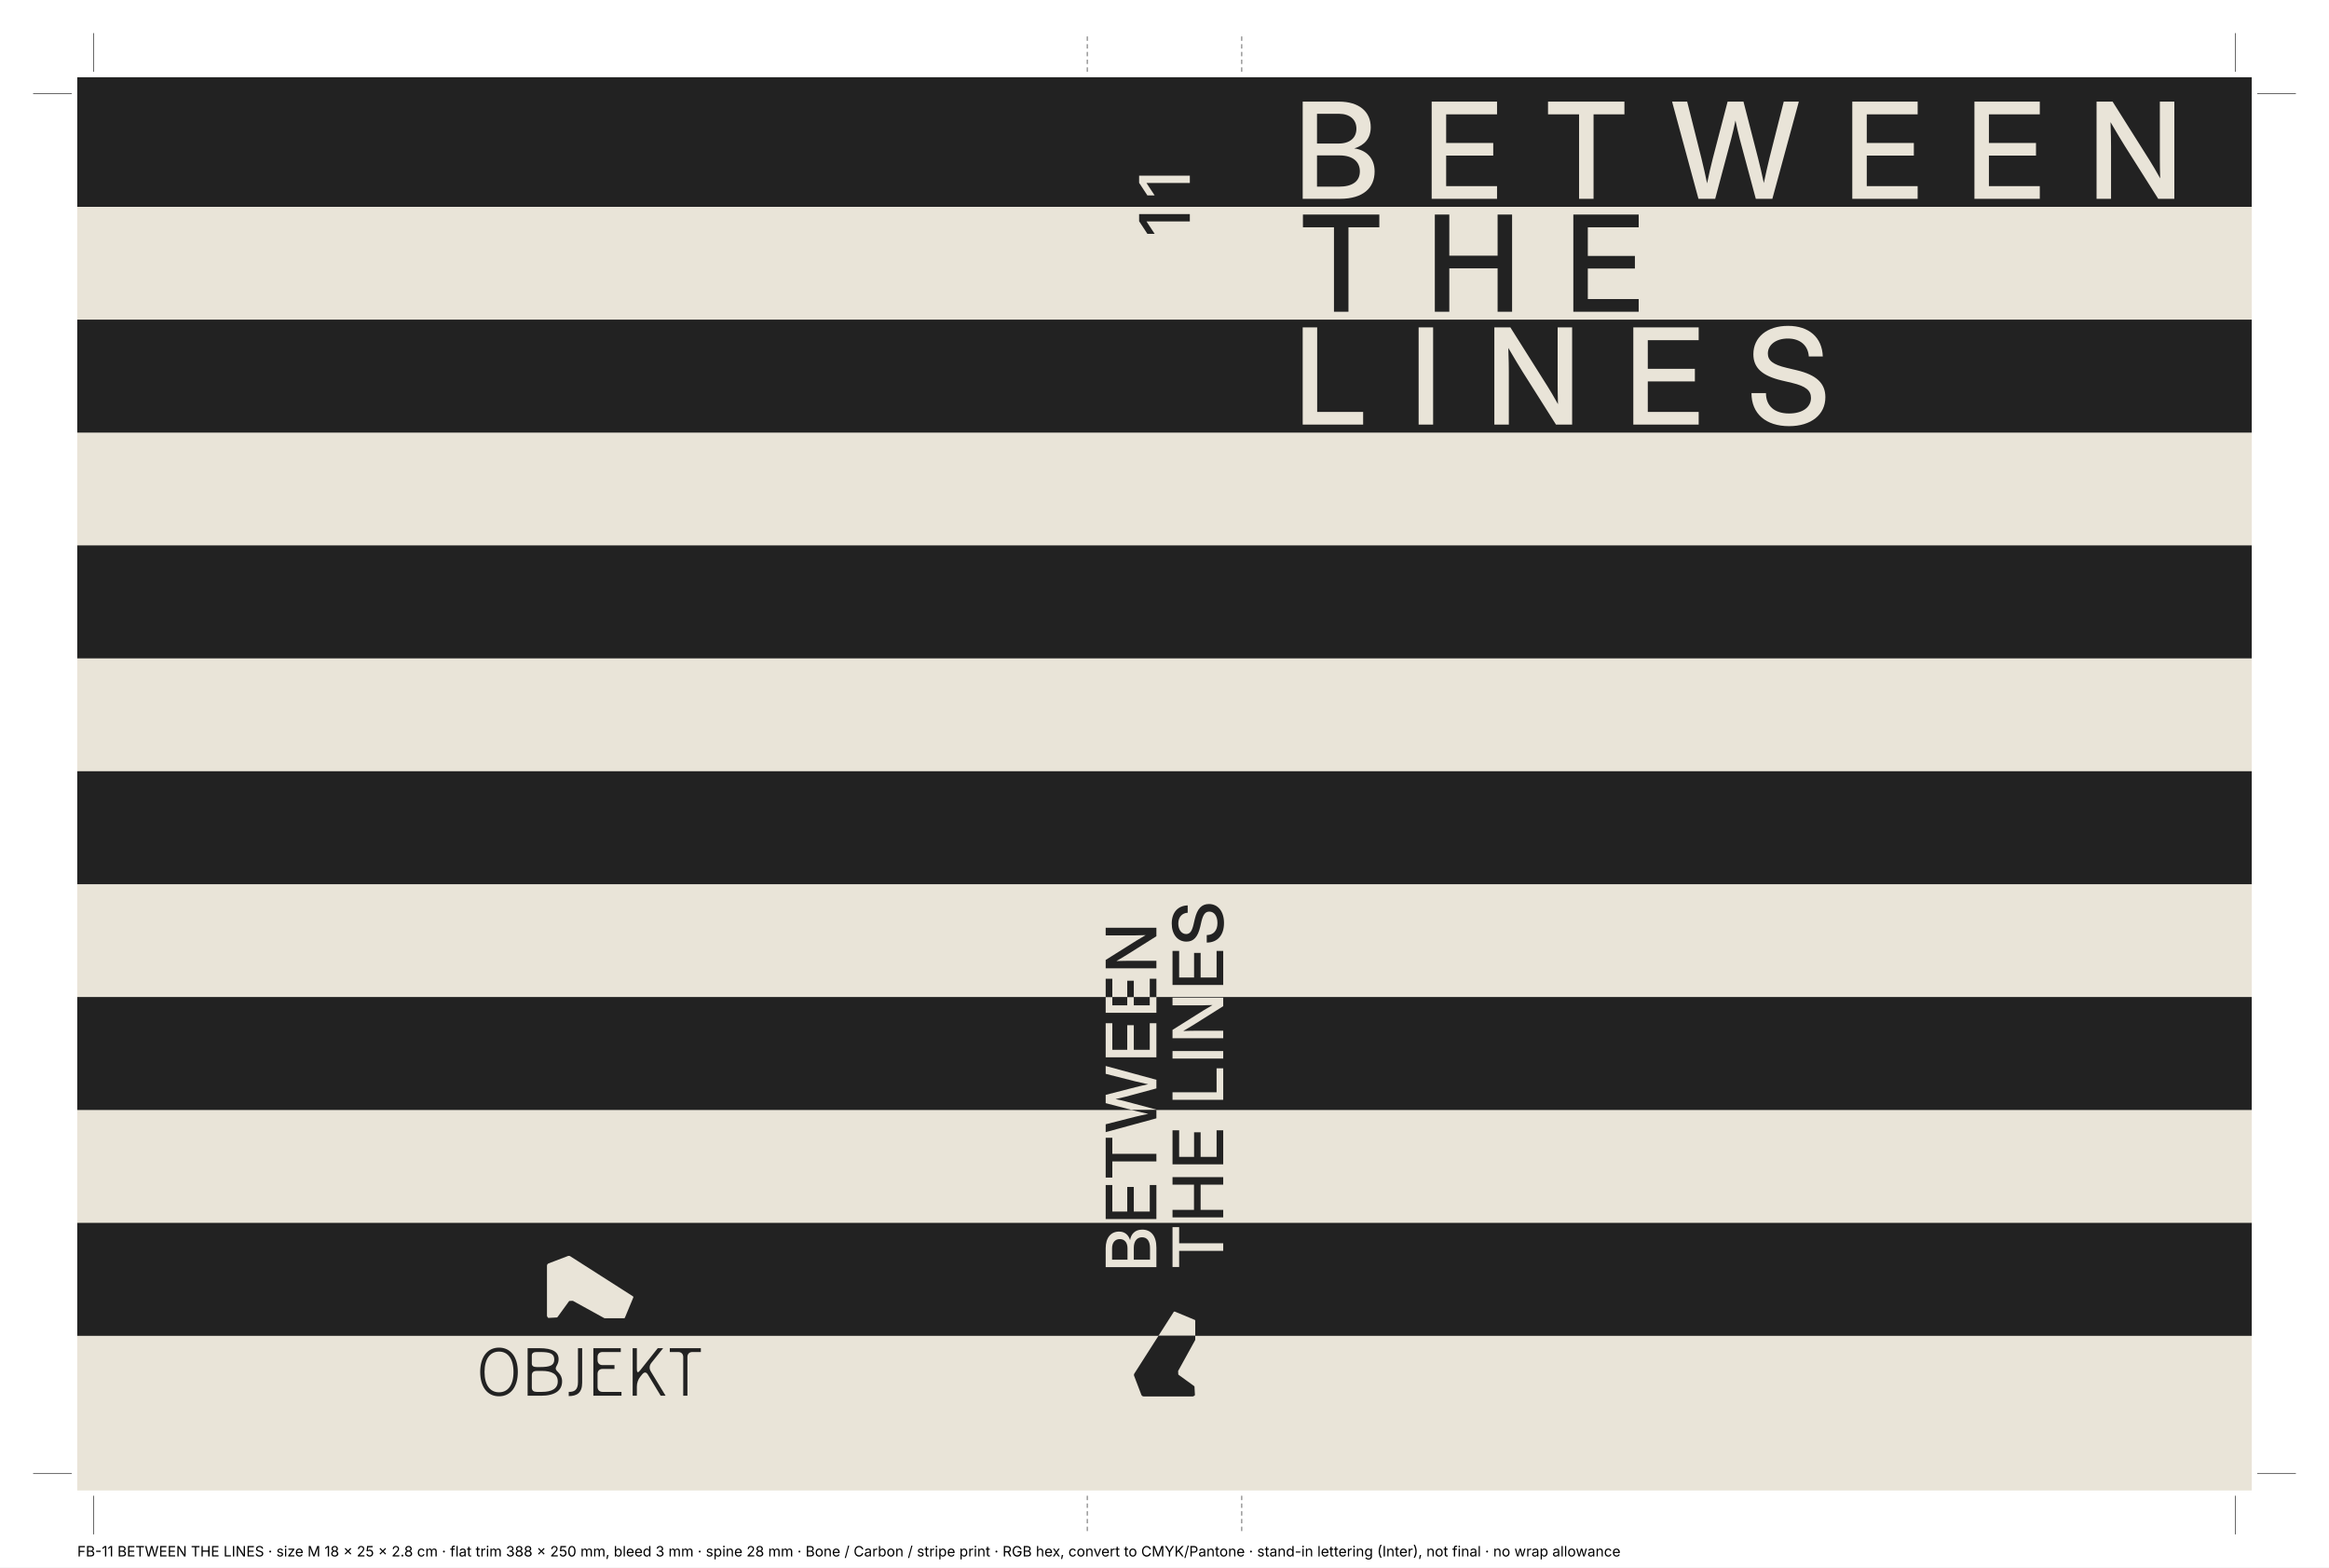
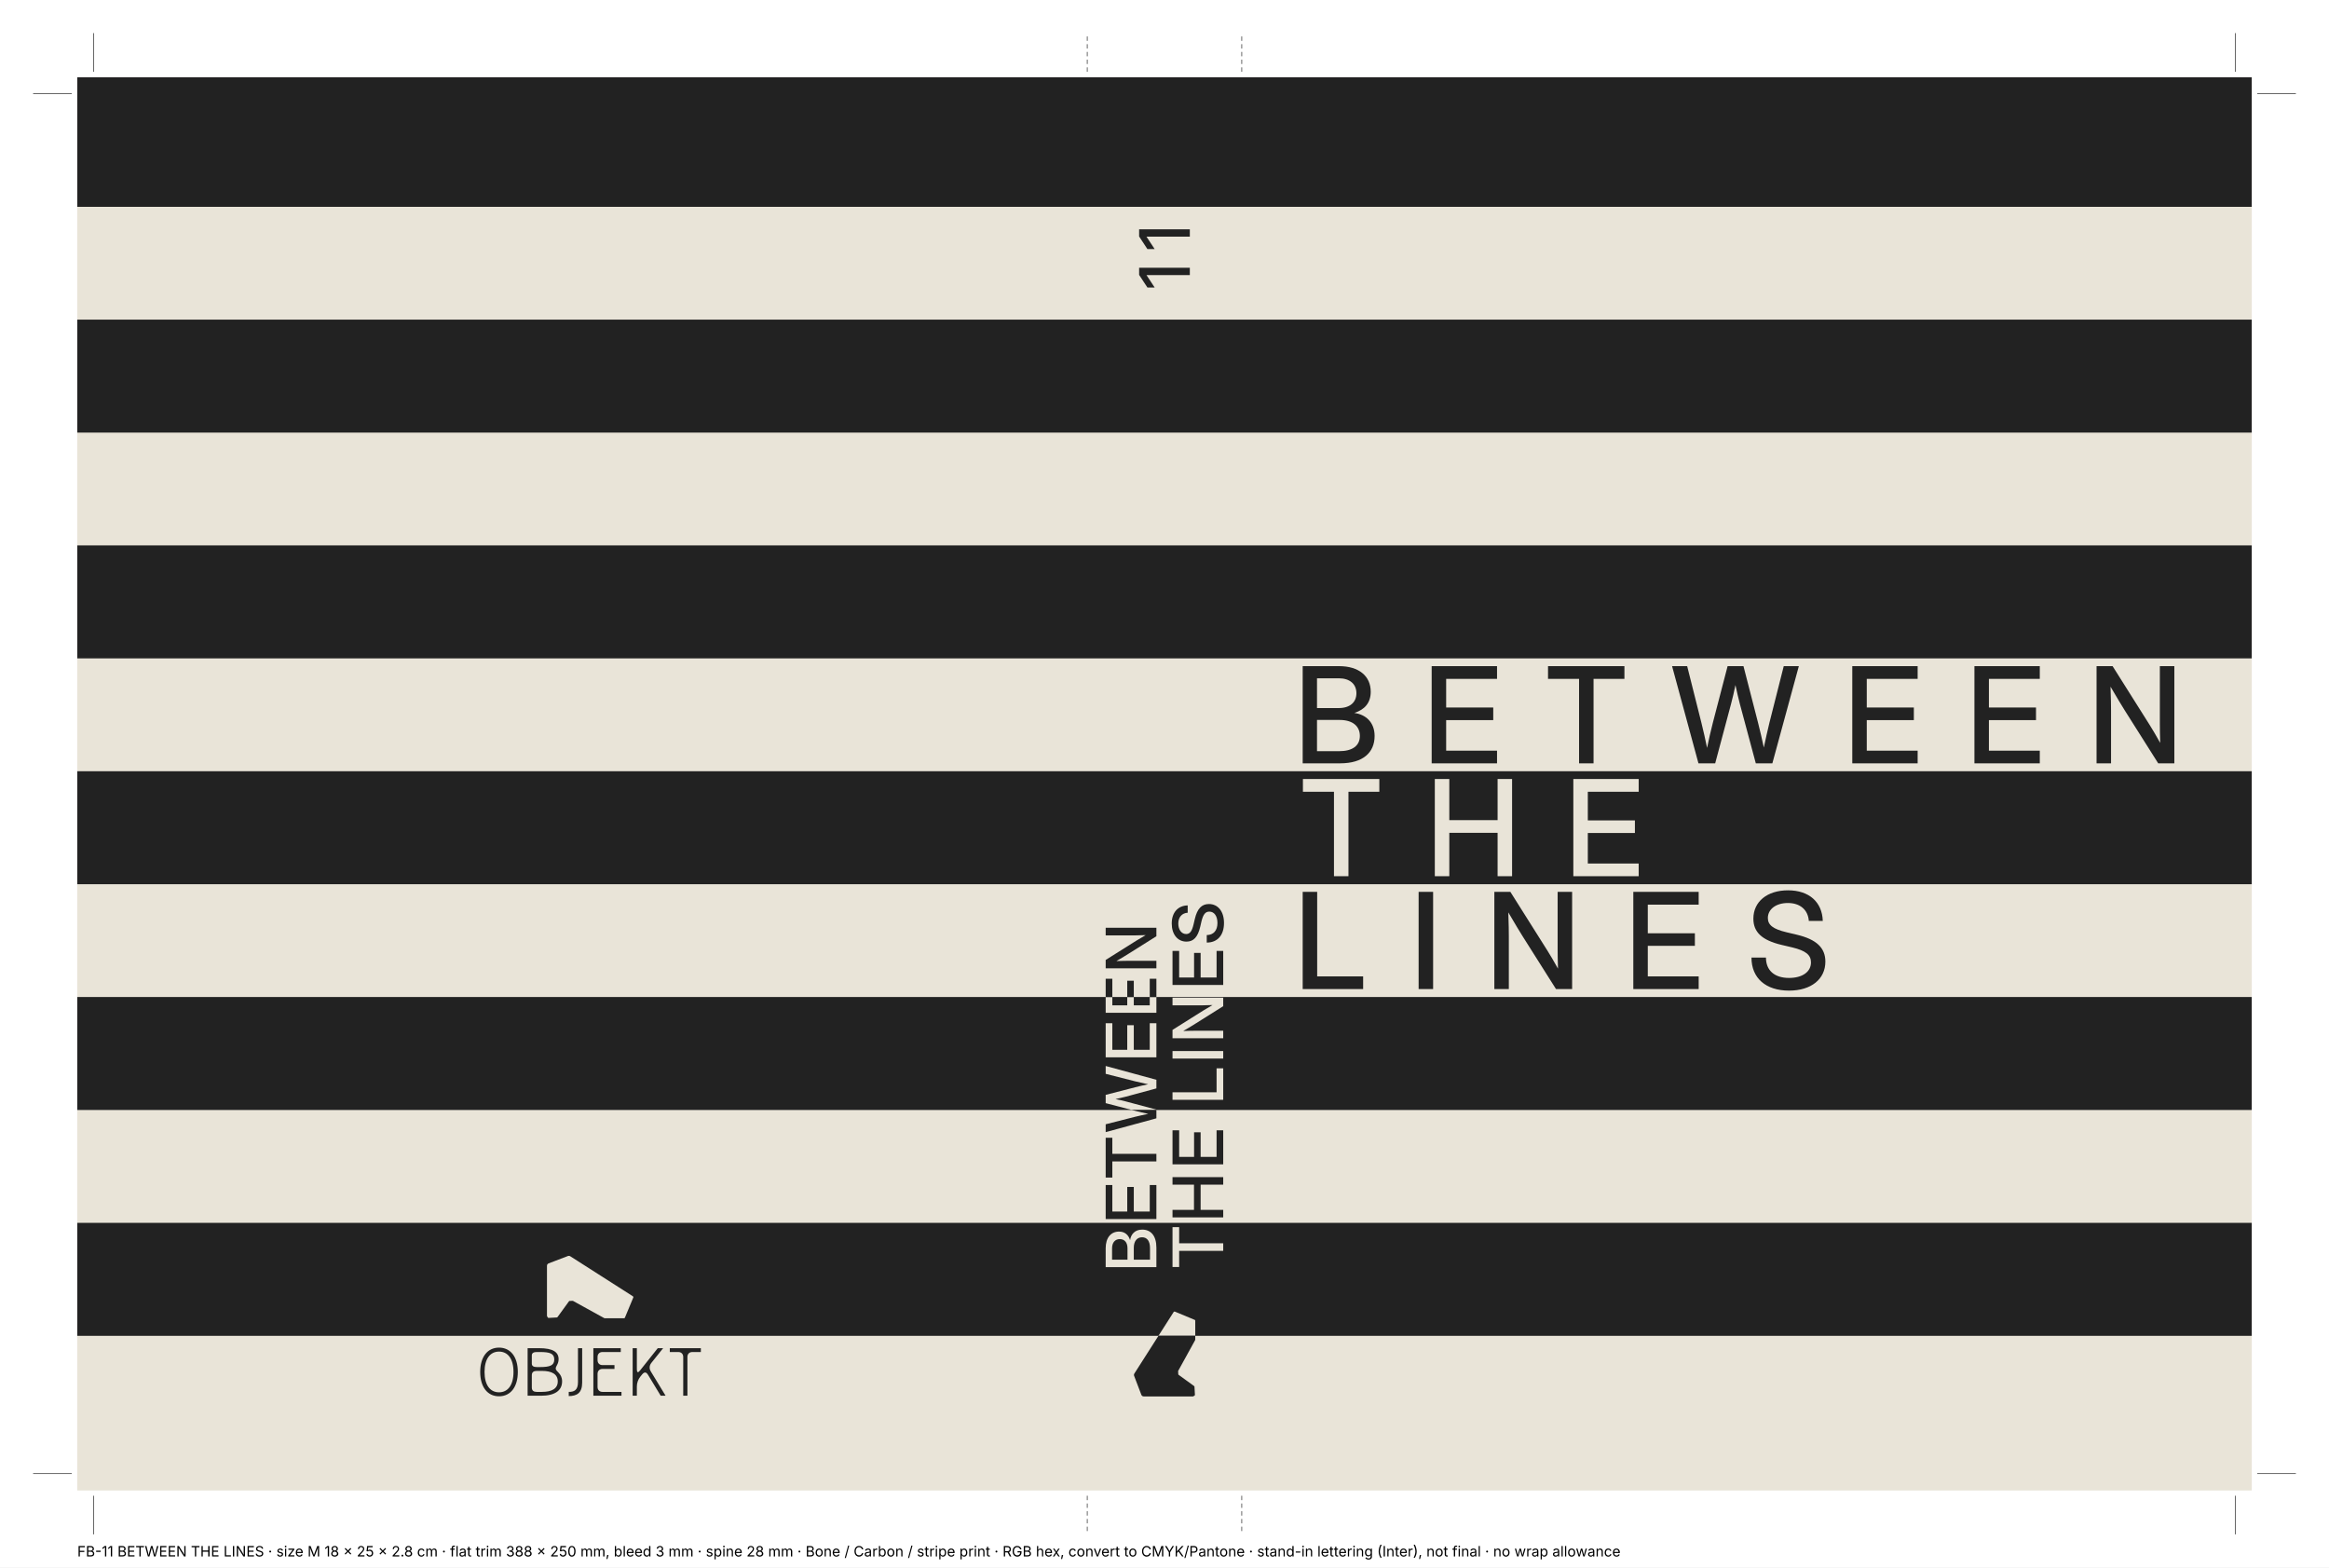
<svg xmlns="http://www.w3.org/2000/svg" width="422mm" height="284mm" viewBox="0 0 422 284">
  <rect width="422" height="284" fill="#fff" />
  <g transform="translate(17 17)">
    <clipPath id="flat11">
      <rect x="-3" y="-3" width="394" height="256" />
    </clipPath>
    <g clip-path="url(#flat11)">
      <rect x="-3" y="-3" width="394" height="256" fill="#E9E4D8" />
      <defs>
        <clipPath id="sd11">
          <rect x="-3" y="-3.00" width="394" height="23.47" />
          <rect x="-3" y="40.91" width="394" height="20.47" />
          <rect x="-3" y="81.82" width="394" height="20.47" />
          <rect x="-3" y="122.73" width="394" height="20.47" />
          <rect x="-3" y="163.64" width="394" height="20.47" />
          <rect x="-3" y="204.55" width="394" height="20.47" />
        </clipPath>
        <clipPath id="sl11">
          <rect x="-3" y="20.45" width="394" height="20.47" />
          <rect x="-3" y="61.36" width="394" height="20.47" />
          <rect x="-3" y="102.27" width="394" height="20.47" />
          <rect x="-3" y="143.18" width="394" height="20.47" />
          <rect x="-3" y="184.09" width="394" height="20.47" />
          <rect x="-3" y="225.00" width="394" height="28.02" />
        </clipPath>
      </defs>
      <rect x="-3" y="-3" width="394" height="256" fill="#E9E4D8" />
      <g clip-path="url(#sd11)">
        <rect x="-3" y="-3" width="394" height="256" fill="#222222" />
      </g>
-       <text x="217.43" y="19.02" font-family="Galak Round, Inter Display, Inter, Helvetica, Arial, sans-serif" font-size="24.20" font-weight="500" letter-spacing="7.88" fill="#E9E4D8">BETWEEN</text>
-       <text x="218.52" y="39.48" font-family="Galak Round, Inter Display, Inter, Helvetica, Arial, sans-serif" font-size="24.20" font-weight="500" letter-spacing="7.88" fill="#222222">THE</text>
-       <text x="217.43" y="59.93" font-family="Galak Round, Inter Display, Inter, Helvetica, Arial, sans-serif" font-size="24.20" font-weight="500" letter-spacing="7.88" fill="#E9E4D8">LINES</text>
+       <text x="217.43" y="121.30" font-family="Galak Round, Inter Display, Inter, Helvetica, Arial, sans-serif" font-size="24.20" font-weight="500" letter-spacing="7.88" fill="#222222">BETWEEN</text>
+       <text x="218.52" y="141.75" font-family="Galak Round, Inter Display, Inter, Helvetica, Arial, sans-serif" font-size="24.20" font-weight="500" letter-spacing="7.88" fill="#E9E4D8">THE</text>
+       <text x="217.43" y="162.20" font-family="Galak Round, Inter Display, Inter, Helvetica, Arial, sans-serif" font-size="24.20" font-weight="500" letter-spacing="7.88" fill="#222222">LINES</text>
      <g clip-path="url(#sd11)">
        <path transform="translate(70.0 210.5) scale(0.05089)" fill="#E9E4D8" fill-rule="evenodd" d="M237.93 214.35L237.93 35.99C237.93 32.22 240.26 28.84 243.79 27.49L312.45 1.31C315.22 0.25 318.33 0.57 320.83 2.18L544.47 145.04C544.47 145.54 545.85 147.70 545.61 148.14L515.17 221.26C514.64 222.24 513.62 222.84 512.51 222.84L443.13 222.84C442.31 222.84 441.53 222.51 440.96 221.93L331.76 161.71C331.16 161.09 330.32 160.76 329.46 160.79L318.50 161.27C317.45 161.32 316.50 161.90 315.99 162.82L275.60 218.47C275.10 219.38 274.17 219.96 273.13 220.02L243.72 221.66C242.61 221.72 241.55 221.16 240.97 220.21L238.37 215.92C238.09 215.45 237.93 214.90 237.93 214.35Z M67.19 486.50C98.31 486.50 118.73 461.35 118.73 414.03C118.73 366.72 98.31 341.57 67.19 341.57C36.06 341.57 15.64 366.72 15.64 414.03C15.64 461.35 36.06 486.50 67.19 486.50ZM67.19 327.38C108.27 327.38 134.17 360.50 134.17 414.03C134.17 467.57 108.27 500.69 67.19 500.69C26.10 500.69 0.20 467.57 0.20 414.03C0.20 360.50 26.10 327.38 67.19 327.38Z M219.82 485.00C254.68 485.00 276.35 473.80 276.35 447.65C276.35 421.50 254.68 410.30 219.82 410.30L201.40 410.30C190.94 410.30 183.96 414.53 183.96 425.74L183.96 469.56C183.96 480.77 190.94 485.00 201.40 485.00L219.82 485.00ZM213.60 396.60C248.46 396.60 263.90 390.88 263.90 369.71C263.90 348.55 248.46 343.07 213.60 343.07L201.40 343.07C190.94 343.07 183.96 346.30 183.96 355.27L183.96 384.40C183.96 393.37 190.94 396.60 201.40 396.60L213.60 396.60ZM291.78 447.65C291.78 480.02 266.39 498.70 216.59 498.70L169.02 498.70L169.02 329.37L209.86 329.37C259.66 329.37 279.33 343.56 279.33 368.47C279.33 386.15 269.13 393.37 269.13 401.58C269.13 413.54 291.78 418.27 291.78 447.65Z M315.43 485.00C333.61 485.25 348.30 479.77 348.30 450.64L348.30 329.37L363.24 329.37L363.24 452.13C363.24 489.23 343.82 499.94 315.43 499.94L315.43 485.00Z M503.18 485.00L503.18 498.70L403.08 498.70L403.08 329.37L500.69 329.37L500.69 343.07L435.45 343.07C424.99 343.07 418.02 350.04 418.02 360.50L418.02 372.20C418.02 382.66 424.99 389.63 435.45 389.63L478.28 389.63L478.28 403.33L435.45 403.33C424.99 403.33 418.02 410.30 418.02 420.76L418.02 467.57C418.02 478.03 424.99 485.00 435.45 485.00L503.18 485.00Z M632.41 329.37L651.59 329.37L610.25 380.92C605.27 387.14 603.53 392.62 603.53 398.35C603.53 402.83 604.52 407.06 608.01 412.79L660.30 498.70L642.87 498.70L598.30 425.24C594.31 418.52 591.08 416.03 587.34 416.03C584.11 416.03 580.87 417.77 576.39 423.25L570.16 430.97C562.44 440.68 557.96 453.13 557.96 466.08L557.96 498.70L543.02 498.70L543.02 329.37L557.96 329.37L557.96 403.33C557.96 411.79 559.45 414.78 561.70 414.78C563.44 414.78 565.93 413.04 569.91 408.06L632.41 329.37Z M723.05 360.50C723.05 350.04 716.08 343.07 705.62 343.07L675.24 343.07L675.24 329.37L785.80 329.37L785.80 343.07L755.42 343.07C744.96 343.07 737.99 350.04 737.99 360.50L737.99 498.70L723.05 498.70L723.05 360.50Z" />
        <path transform="translate(188.43 236.0) rotate(-90) scale(0.05) translate(-238 0)" fill="#E9E4D8" fill-rule="evenodd" d="M237.93 214.35L237.93 35.99C237.93 32.22 240.26 28.84 243.79 27.49L312.45 1.31C315.22 0.25 318.33 0.57 320.83 2.18L544.47 145.04C544.47 145.54 545.85 147.70 545.61 148.14L515.17 221.26C514.64 222.24 513.62 222.84 512.51 222.84L443.13 222.84C442.31 222.84 441.53 222.51 440.96 221.93L331.76 161.71C331.16 161.09 330.32 160.76 329.46 160.79L318.50 161.27C317.45 161.32 316.50 161.90 315.99 162.82L275.60 218.47C275.10 219.38 274.17 219.96 273.13 220.02L243.72 221.66C242.61 221.72 241.55 221.16 240.97 220.21L238.37 215.92C238.09 215.45 237.93 214.90 237.93 214.35Z" />
        <text transform="translate(192.53 213.42) rotate(-90)" font-family="Galak Round, Inter Display, Inter, Helvetica, Arial, sans-serif" font-size="12.62" font-weight="500" letter-spacing="0.63" fill="#E9E4D8">BETWEEN</text>
        <text transform="translate(204.64 212.85) rotate(-90)" font-family="Galak Round, Inter Display, Inter, Helvetica, Arial, sans-serif" font-size="12.62" font-weight="500" letter-spacing="0.63" fill="#E9E4D8">THE LINES</text>
-         <text transform="translate(198.59 14.00) rotate(-90)" font-family="Galak Round, Inter Display, Inter, Helvetica, Arial, sans-serif" font-size="12.62" font-weight="500" letter-spacing="2.27" text-anchor="end" fill="#E9E4D8">11</text>
+         <text transform="translate(198.59 23.72) rotate(-90)" font-family="Galak Round, Inter Display, Inter, Helvetica, Arial, sans-serif" font-size="12.62" font-weight="500" letter-spacing="2.27" text-anchor="end" fill="#E9E4D8">11</text>
      </g>
      <g clip-path="url(#sl11)">
        <path transform="translate(70.0 210.5) scale(0.05089)" fill="#222222" fill-rule="evenodd" d="M237.93 214.35L237.93 35.99C237.93 32.22 240.26 28.84 243.79 27.49L312.45 1.31C315.22 0.25 318.33 0.57 320.83 2.18L544.47 145.04C544.47 145.54 545.85 147.70 545.61 148.14L515.17 221.26C514.64 222.24 513.62 222.84 512.51 222.84L443.13 222.84C442.31 222.84 441.53 222.51 440.96 221.93L331.76 161.71C331.16 161.09 330.32 160.76 329.46 160.79L318.50 161.27C317.45 161.32 316.50 161.90 315.99 162.82L275.60 218.47C275.10 219.38 274.17 219.96 273.13 220.02L243.72 221.66C242.61 221.72 241.55 221.16 240.97 220.21L238.37 215.92C238.09 215.45 237.93 214.90 237.93 214.35Z M67.19 486.50C98.31 486.50 118.73 461.35 118.73 414.03C118.73 366.72 98.31 341.57 67.19 341.57C36.06 341.57 15.64 366.72 15.64 414.03C15.64 461.35 36.06 486.50 67.19 486.50ZM67.19 327.38C108.27 327.38 134.17 360.50 134.17 414.03C134.17 467.57 108.27 500.69 67.19 500.69C26.10 500.69 0.20 467.57 0.20 414.03C0.20 360.50 26.10 327.38 67.19 327.38Z M219.82 485.00C254.68 485.00 276.35 473.80 276.35 447.65C276.35 421.50 254.68 410.30 219.82 410.30L201.40 410.30C190.94 410.30 183.96 414.53 183.96 425.74L183.96 469.56C183.96 480.77 190.94 485.00 201.40 485.00L219.82 485.00ZM213.60 396.60C248.46 396.60 263.90 390.88 263.90 369.71C263.90 348.55 248.46 343.07 213.60 343.07L201.40 343.07C190.94 343.07 183.96 346.30 183.96 355.27L183.96 384.40C183.96 393.37 190.94 396.60 201.40 396.60L213.60 396.60ZM291.78 447.65C291.78 480.02 266.39 498.70 216.59 498.70L169.02 498.70L169.02 329.37L209.86 329.37C259.66 329.37 279.33 343.56 279.33 368.47C279.33 386.15 269.13 393.37 269.13 401.58C269.13 413.54 291.78 418.27 291.78 447.65Z M315.43 485.00C333.61 485.25 348.30 479.77 348.30 450.64L348.30 329.37L363.24 329.37L363.24 452.13C363.24 489.23 343.82 499.94 315.43 499.94L315.43 485.00Z M503.18 485.00L503.18 498.70L403.08 498.70L403.08 329.37L500.69 329.37L500.69 343.07L435.45 343.07C424.99 343.07 418.02 350.04 418.02 360.50L418.02 372.20C418.02 382.66 424.99 389.63 435.45 389.63L478.28 389.63L478.28 403.33L435.45 403.33C424.99 403.33 418.02 410.30 418.02 420.76L418.02 467.57C418.02 478.03 424.99 485.00 435.45 485.00L503.18 485.00Z M632.41 329.37L651.59 329.37L610.25 380.92C605.27 387.14 603.53 392.62 603.53 398.35C603.53 402.83 604.52 407.06 608.01 412.79L660.30 498.70L642.87 498.70L598.30 425.24C594.31 418.52 591.08 416.03 587.34 416.03C584.11 416.03 580.87 417.77 576.39 423.25L570.16 430.97C562.44 440.68 557.96 453.13 557.96 466.08L557.96 498.70L543.02 498.70L543.02 329.37L557.96 329.37L557.96 403.33C557.96 411.79 559.45 414.78 561.70 414.78C563.44 414.78 565.93 413.04 569.91 408.06L632.41 329.37Z M723.05 360.50C723.05 350.04 716.08 343.07 705.62 343.07L675.24 343.07L675.24 329.37L785.80 329.37L785.80 343.07L755.42 343.07C744.96 343.07 737.99 350.04 737.99 360.50L737.99 498.70L723.05 498.70L723.05 360.50Z" />
        <path transform="translate(188.43 236.0) rotate(-90) scale(0.05) translate(-238 0)" fill="#222222" fill-rule="evenodd" d="M237.93 214.35L237.93 35.99C237.93 32.22 240.26 28.84 243.79 27.49L312.45 1.31C315.22 0.25 318.33 0.57 320.83 2.18L544.47 145.04C544.47 145.54 545.85 147.70 545.61 148.14L515.17 221.26C514.64 222.24 513.62 222.84 512.51 222.84L443.13 222.84C442.31 222.84 441.53 222.51 440.96 221.93L331.76 161.71C331.16 161.09 330.32 160.76 329.46 160.79L318.50 161.27C317.45 161.32 316.50 161.90 315.99 162.82L275.60 218.47C275.10 219.38 274.17 219.96 273.13 220.02L243.72 221.66C242.61 221.72 241.55 221.16 240.97 220.21L238.37 215.92C238.09 215.45 237.93 214.90 237.93 214.35Z" />
        <text transform="translate(192.53 213.42) rotate(-90)" font-family="Galak Round, Inter Display, Inter, Helvetica, Arial, sans-serif" font-size="12.62" font-weight="500" letter-spacing="0.63" fill="#222222">BETWEEN</text>
        <text transform="translate(204.64 212.85) rotate(-90)" font-family="Galak Round, Inter Display, Inter, Helvetica, Arial, sans-serif" font-size="12.62" font-weight="500" letter-spacing="0.63" fill="#222222">THE LINES</text>
-         <text transform="translate(198.59 14.00) rotate(-90)" font-family="Galak Round, Inter Display, Inter, Helvetica, Arial, sans-serif" font-size="12.62" font-weight="500" letter-spacing="2.27" text-anchor="end" fill="#222222">11</text>
+         <text transform="translate(198.59 23.72) rotate(-90)" font-family="Galak Round, Inter Display, Inter, Helvetica, Arial, sans-serif" font-size="12.62" font-weight="500" letter-spacing="2.27" text-anchor="end" fill="#222222">11</text>
      </g>
    </g>
    <line x1="-4" y1="0" x2="-11" y2="0" stroke="#000" stroke-width=".1" fill="none" />
    <line x1="0" y1="-4" x2="0" y2="-11" stroke="#000" stroke-width=".1" fill="none" />
    <line x1="392" y1="0" x2="399" y2="0" stroke="#000" stroke-width=".1" fill="none" />
    <line x1="388" y1="-4" x2="388" y2="-11" stroke="#000" stroke-width=".1" fill="none" />
    <line x1="-4" y1="250" x2="-11" y2="250" stroke="#000" stroke-width=".1" fill="none" />
    <line x1="0" y1="254" x2="0" y2="261" stroke="#000" stroke-width=".1" fill="none" />
    <line x1="392" y1="250" x2="399" y2="250" stroke="#000" stroke-width=".1" fill="none" />
    <line x1="388" y1="254" x2="388" y2="261" stroke="#000" stroke-width=".1" fill="none" />
    <line x1="180" y1="-4" x2="180" y2="-11" stroke="#000" stroke-width=".1" fill="none" stroke-dasharray=".8 .6" />
    <line x1="180" y1="254" x2="180" y2="261" stroke="#000" stroke-width=".1" fill="none" stroke-dasharray=".8 .6" />
    <line x1="208" y1="-4" x2="208" y2="-11" stroke="#000" stroke-width=".1" fill="none" stroke-dasharray=".8 .6" />
    <line x1="208" y1="254" x2="208" y2="261" stroke="#000" stroke-width=".1" fill="none" stroke-dasharray=".8 .6" />
    <text x="-3" y="265" font-family="Inter, Helvetica, Arial, sans-serif" font-size="2.6" fill="#000">FB-11 BETWEEN THE LINES  ·  size M 18 × 25 × 2.8 cm  ·  flat trim 388 × 250 mm, bleed 3 mm  ·  spine 28 mm  ·  Bone / Carbon / stripe print  ·  RGB hex, convert to CMYK/Pantone  ·  stand-in lettering (Inter), not final  ·  no wrap allowance</text>
  </g>
</svg>
